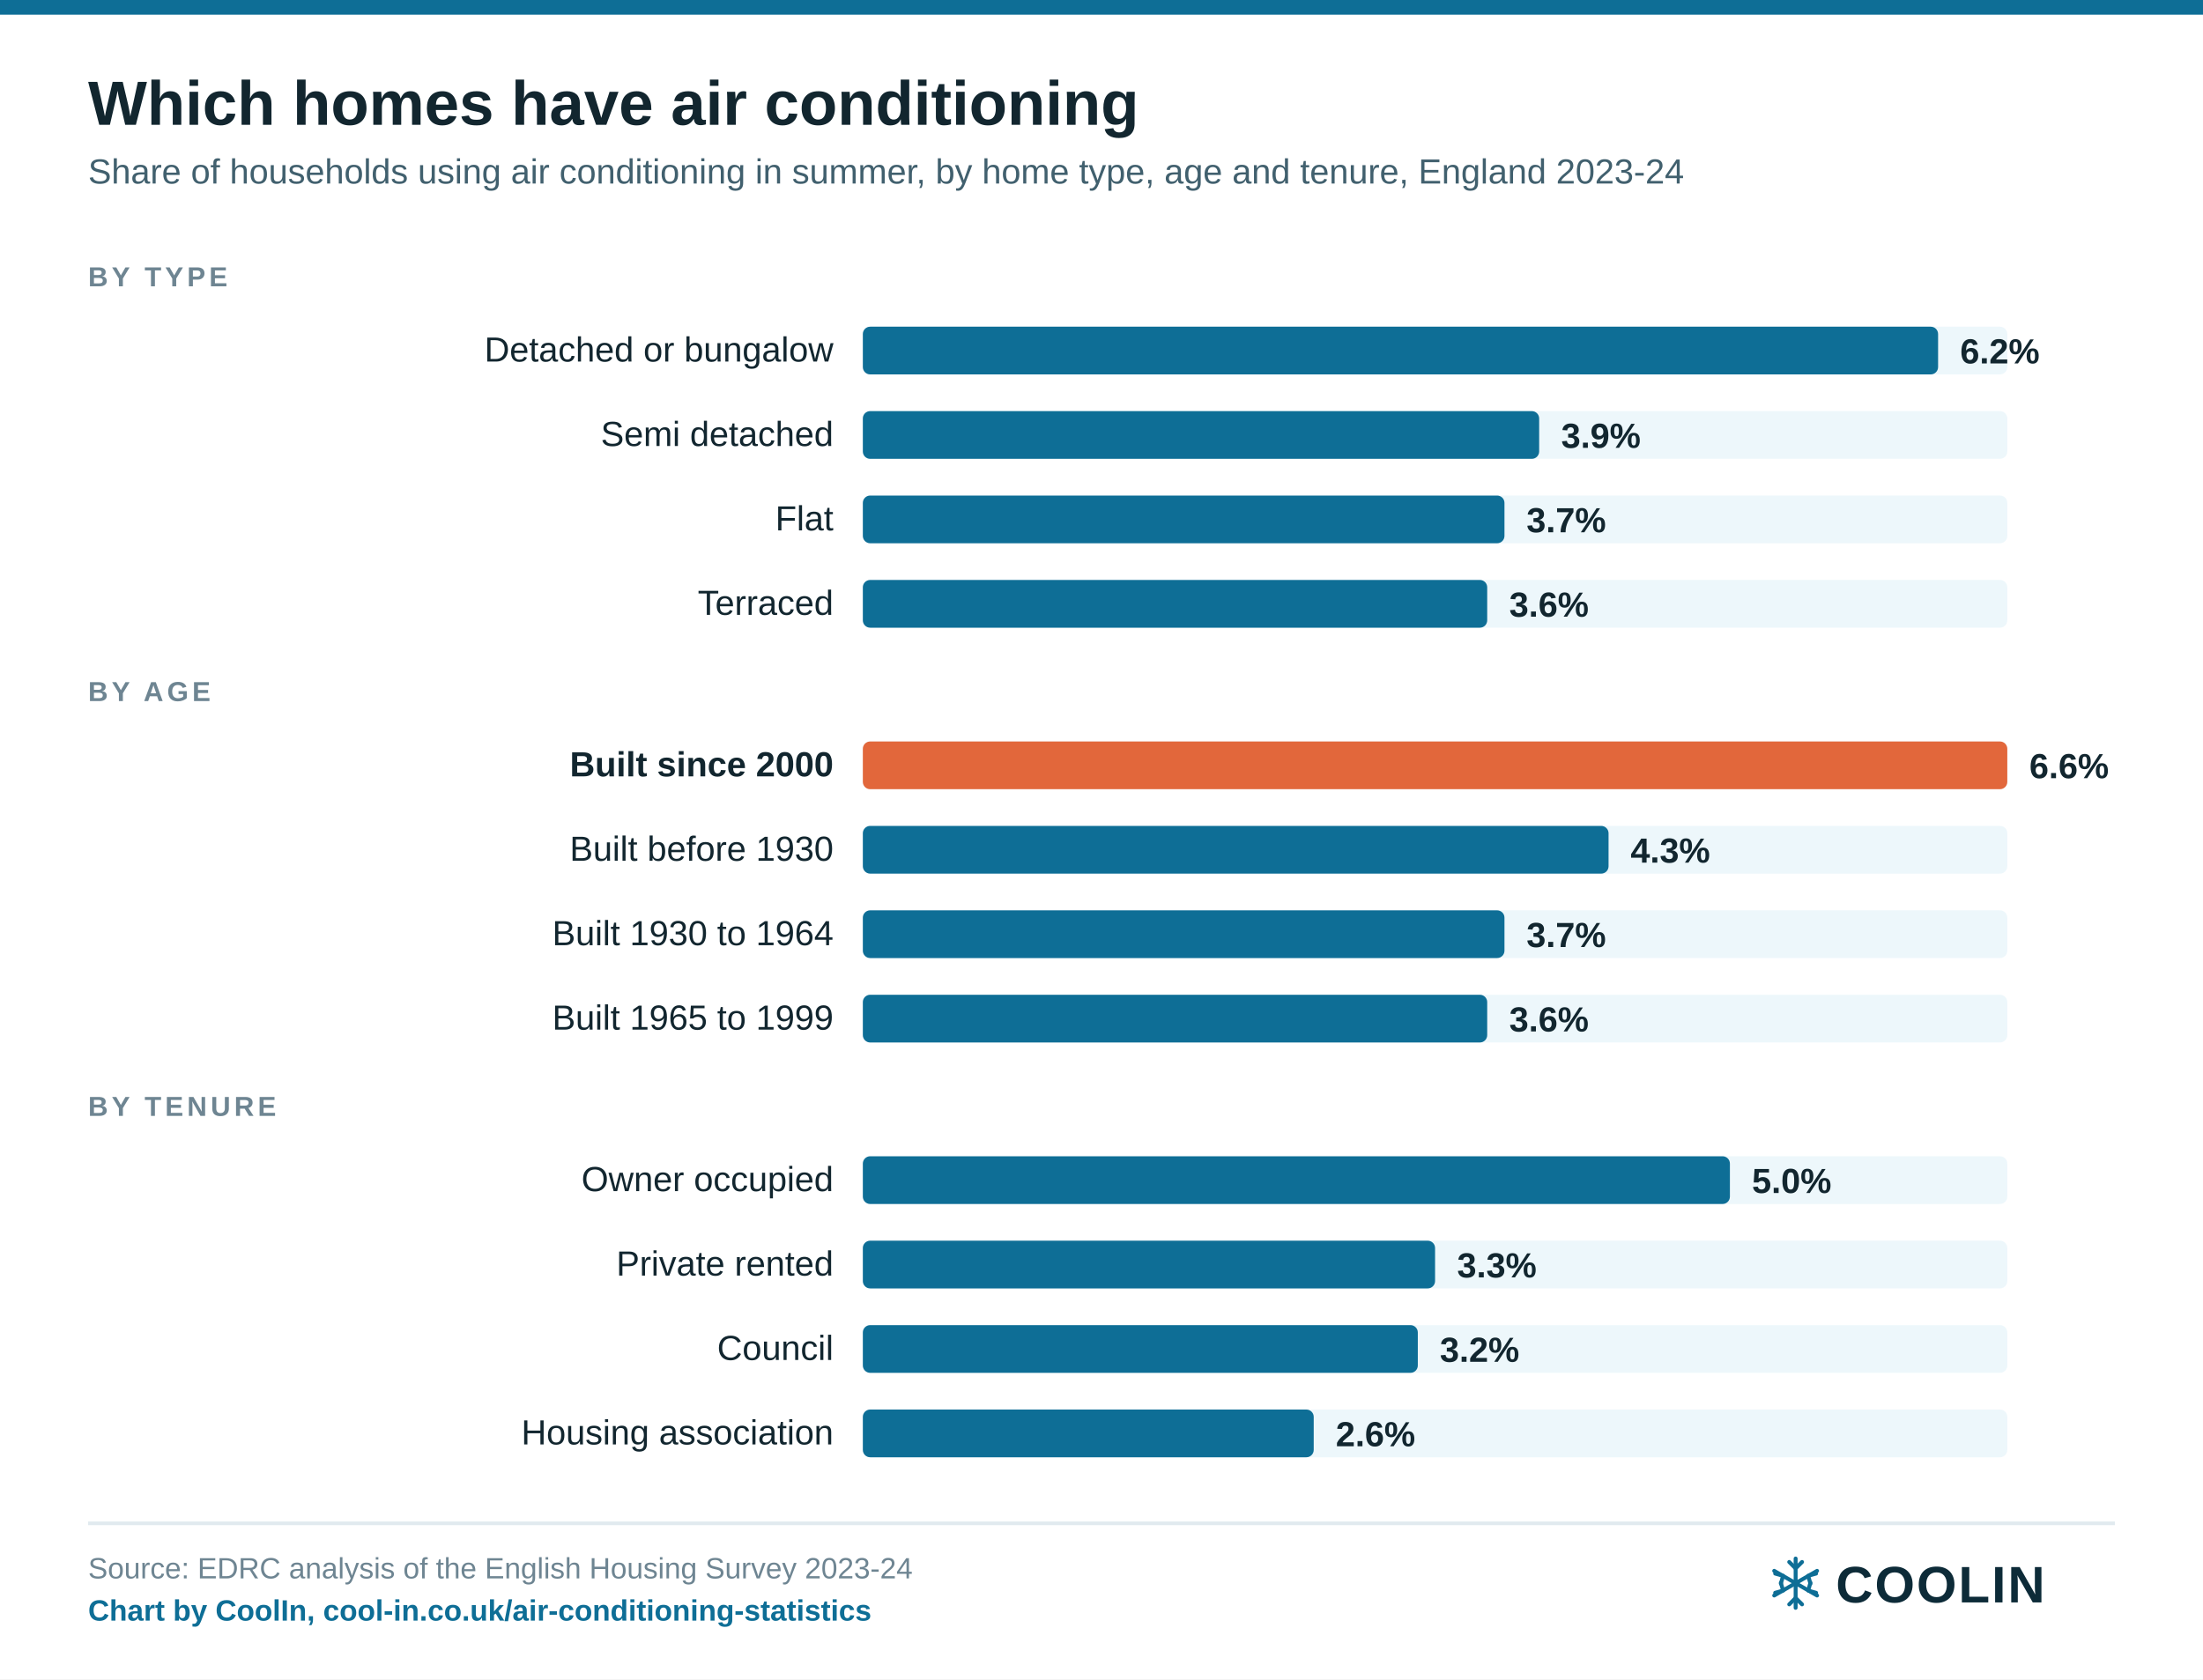
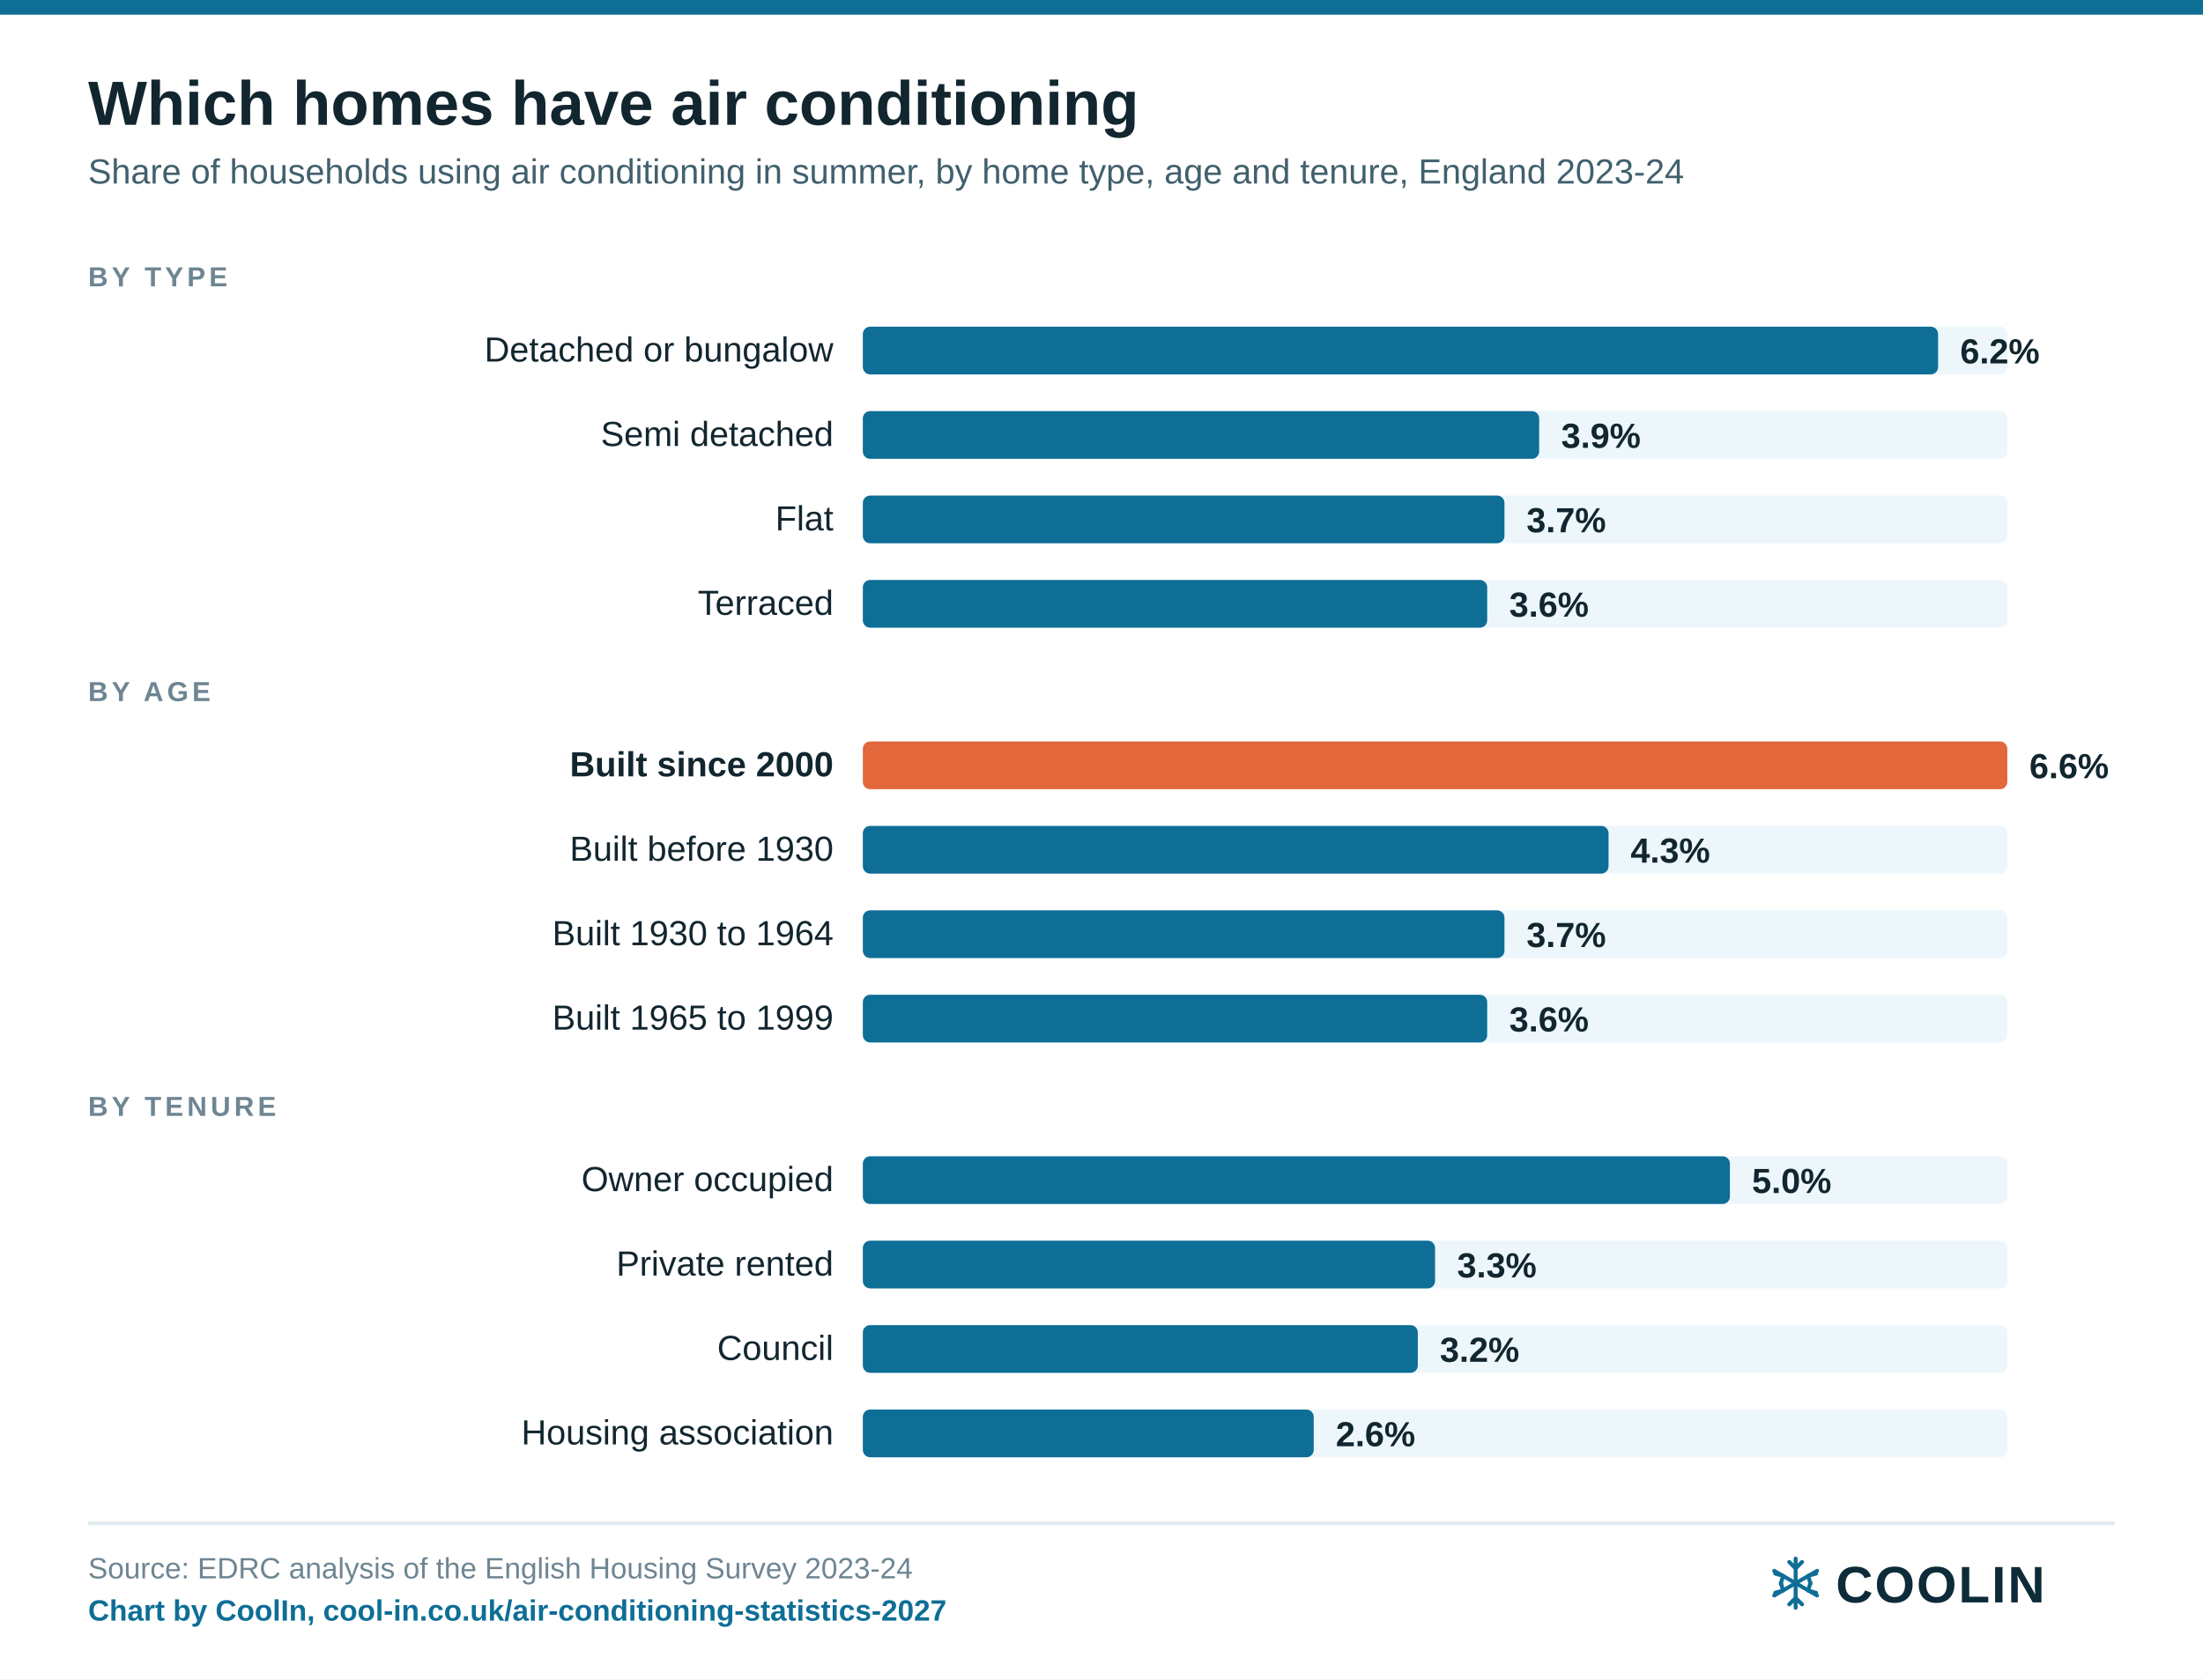
<svg xmlns="http://www.w3.org/2000/svg" viewBox="0 0 1200 915" width="1200" height="915" font-family="Arial, Helvetica, sans-serif">
  <rect width="1200" height="915" fill="#FFFFFF" />
  <rect width="1200" height="8" fill="#0E6E96" />
  <text x="48" y="68" font-size="34" font-weight="700" fill="#12262F">Which homes have air conditioning</text>
  <text x="48" y="100" font-size="19" fill="#41606E">Share of households using air conditioning in summer, by home type, age and tenure, England 2023-24</text>
  <g transform="translate(0,130)">
    <defs>
      <pattern id="hatch" width="10" height="10" patternUnits="userSpaceOnUse" patternTransform="rotate(45)">
        <rect width="10" height="10" fill="#FBE7DC" />
        <line x1="0" y1="0" x2="0" y2="10" stroke="#E2673B" stroke-width="4" />
      </pattern>
    </defs>
    <text x="48" y="26" font-size="15" font-weight="700" letter-spacing="2" fill="#6E8592">BY TYPE</text>
    <text x="454" y="67" font-size="19" font-weight="400" fill="#12262F" text-anchor="end">Detached or bungalow</text>
    <rect x="470" y="48" width="623.4" height="26" rx="4" fill="#D7EDF7" opacity=".45" />
    <rect x="470" y="48" width="585.7" height="26" rx="4" fill="#0E6E96" />
    <text x="1067.7" y="68" font-size="19" font-weight="700" fill="#12262F">6.2%</text>
    <text x="454" y="113" font-size="19" font-weight="400" fill="#12262F" text-anchor="end">Semi detached</text>
    <rect x="470" y="94" width="623.4" height="26" rx="4" fill="#D7EDF7" opacity=".45" />
    <rect x="470" y="94" width="368.4" height="26" rx="4" fill="#0E6E96" />
    <text x="850.4" y="114" font-size="19" font-weight="700" fill="#12262F">3.9%</text>
    <text x="454" y="159" font-size="19" font-weight="400" fill="#12262F" text-anchor="end">Flat</text>
    <rect x="470" y="140" width="623.4" height="26" rx="4" fill="#D7EDF7" opacity=".45" />
    <rect x="470" y="140" width="349.5" height="26" rx="4" fill="#0E6E96" />
    <text x="831.5" y="160" font-size="19" font-weight="700" fill="#12262F">3.7%</text>
    <text x="454" y="205" font-size="19" font-weight="400" fill="#12262F" text-anchor="end">Terraced</text>
    <rect x="470" y="186" width="623.4" height="26" rx="4" fill="#D7EDF7" opacity=".45" />
    <rect x="470" y="186" width="340.1" height="26" rx="4" fill="#0E6E96" />
    <text x="822.1" y="206" font-size="19" font-weight="700" fill="#12262F">3.6%</text>
    <text x="48" y="252" font-size="15" font-weight="700" letter-spacing="2" fill="#6E8592">BY AGE</text>
    <text x="454" y="293" font-size="19" font-weight="700" fill="#12262F" text-anchor="end">Built since 2000</text>
    <rect x="470" y="274" width="623.4" height="26" rx="4" fill="#D7EDF7" opacity=".45" />
    <rect x="470" y="274" width="623.4" height="26" rx="4" fill="#E2673B" />
    <text x="1105.4" y="294" font-size="19" font-weight="700" fill="#12262F">6.6%</text>
    <text x="454" y="339" font-size="19" font-weight="400" fill="#12262F" text-anchor="end">Built before 1930</text>
    <rect x="470" y="320" width="623.4" height="26" rx="4" fill="#D7EDF7" opacity=".45" />
    <rect x="470" y="320" width="406.2" height="26" rx="4" fill="#0E6E96" />
    <text x="888.2" y="340" font-size="19" font-weight="700" fill="#12262F">4.3%</text>
    <text x="454" y="385" font-size="19" font-weight="400" fill="#12262F" text-anchor="end">Built 1930 to 1964</text>
    <rect x="470" y="366" width="623.4" height="26" rx="4" fill="#D7EDF7" opacity=".45" />
    <rect x="470" y="366" width="349.5" height="26" rx="4" fill="#0E6E96" />
    <text x="831.5" y="386" font-size="19" font-weight="700" fill="#12262F">3.7%</text>
    <text x="454" y="431" font-size="19" font-weight="400" fill="#12262F" text-anchor="end">Built 1965 to 1999</text>
    <rect x="470" y="412" width="623.4" height="26" rx="4" fill="#D7EDF7" opacity=".45" />
    <rect x="470" y="412" width="340.1" height="26" rx="4" fill="#0E6E96" />
    <text x="822.1" y="432" font-size="19" font-weight="700" fill="#12262F">3.6%</text>
    <text x="48" y="478" font-size="15" font-weight="700" letter-spacing="2" fill="#6E8592">BY TENURE</text>
    <text x="454" y="519" font-size="19" font-weight="400" fill="#12262F" text-anchor="end">Owner occupied</text>
    <rect x="470" y="500" width="623.4" height="26" rx="4" fill="#D7EDF7" opacity=".45" />
    <rect x="470" y="500" width="472.3" height="26" rx="4" fill="#0E6E96" />
    <text x="954.3" y="520" font-size="19" font-weight="700" fill="#12262F">5.0%</text>
    <text x="454" y="565" font-size="19" font-weight="400" fill="#12262F" text-anchor="end">Private rented</text>
    <rect x="470" y="546" width="623.4" height="26" rx="4" fill="#D7EDF7" opacity=".45" />
    <rect x="470" y="546" width="311.7" height="26" rx="4" fill="#0E6E96" />
    <text x="793.7" y="566" font-size="19" font-weight="700" fill="#12262F">3.3%</text>
    <text x="454" y="611" font-size="19" font-weight="400" fill="#12262F" text-anchor="end">Council</text>
    <rect x="470" y="592" width="623.4" height="26" rx="4" fill="#D7EDF7" opacity=".45" />
    <rect x="470" y="592" width="302.3" height="26" rx="4" fill="#0E6E96" />
    <text x="784.3" y="612" font-size="19" font-weight="700" fill="#12262F">3.2%</text>
    <text x="454" y="657" font-size="19" font-weight="400" fill="#12262F" text-anchor="end">Housing association</text>
    <rect x="470" y="638" width="623.4" height="26" rx="4" fill="#D7EDF7" opacity=".45" />
    <rect x="470" y="638" width="245.6" height="26" rx="4" fill="#0E6E96" />
    <text x="727.6" y="658" font-size="19" font-weight="700" fill="#12262F">2.6%</text>
  </g>
  <line x1="48" y1="830" x2="1152" y2="830" stroke="#E1EAEF" stroke-width="2" />
  <text x="48" y="860" font-size="16" fill="#6E8592">Source: EDRC analysis of the English Housing Survey 2023-24</text>
-   <text x="48" y="883" font-size="16" font-weight="700" fill="#0E6E96">Chart by CoolIn, cool-in.co.uk/air-conditioning-statistics</text>
+   <text x="48" y="883" font-size="16" font-weight="700" fill="#0E6E96">Chart by CoolIn, cool-in.co.uk/air-conditioning-statistics-2027</text>
  <g transform="translate(962,846.5) scale(1.342)" fill="none" stroke="#0E6E96" stroke-width="1.6" stroke-linecap="round">
    <path d="M12 2v20" />
    <path d="M3.3 7 20.7 17" />
    <path d="M20.7 7 3.3 17" />
    <path d="M12 6 9.4 3.4M12 6l2.6-2.6M12 18l-2.6 2.6M12 18l2.6 2.6" />
    <path d="m17.1 9 3.2-.9M17.1 9l.9 3.2M6.9 15l-3.2.9M6.9 15 6 11.8" />
    <path d="m17.1 15 3.2.9M17.1 15l.9-3.2M6.9 9l-3.2-.9M6.9 9 6 12.2" />
  </g>
  <text x="1000" y="873.1" font-size="28" font-weight="900" letter-spacing="1" fill="#0D2B38">COOLIN</text>
</svg>
